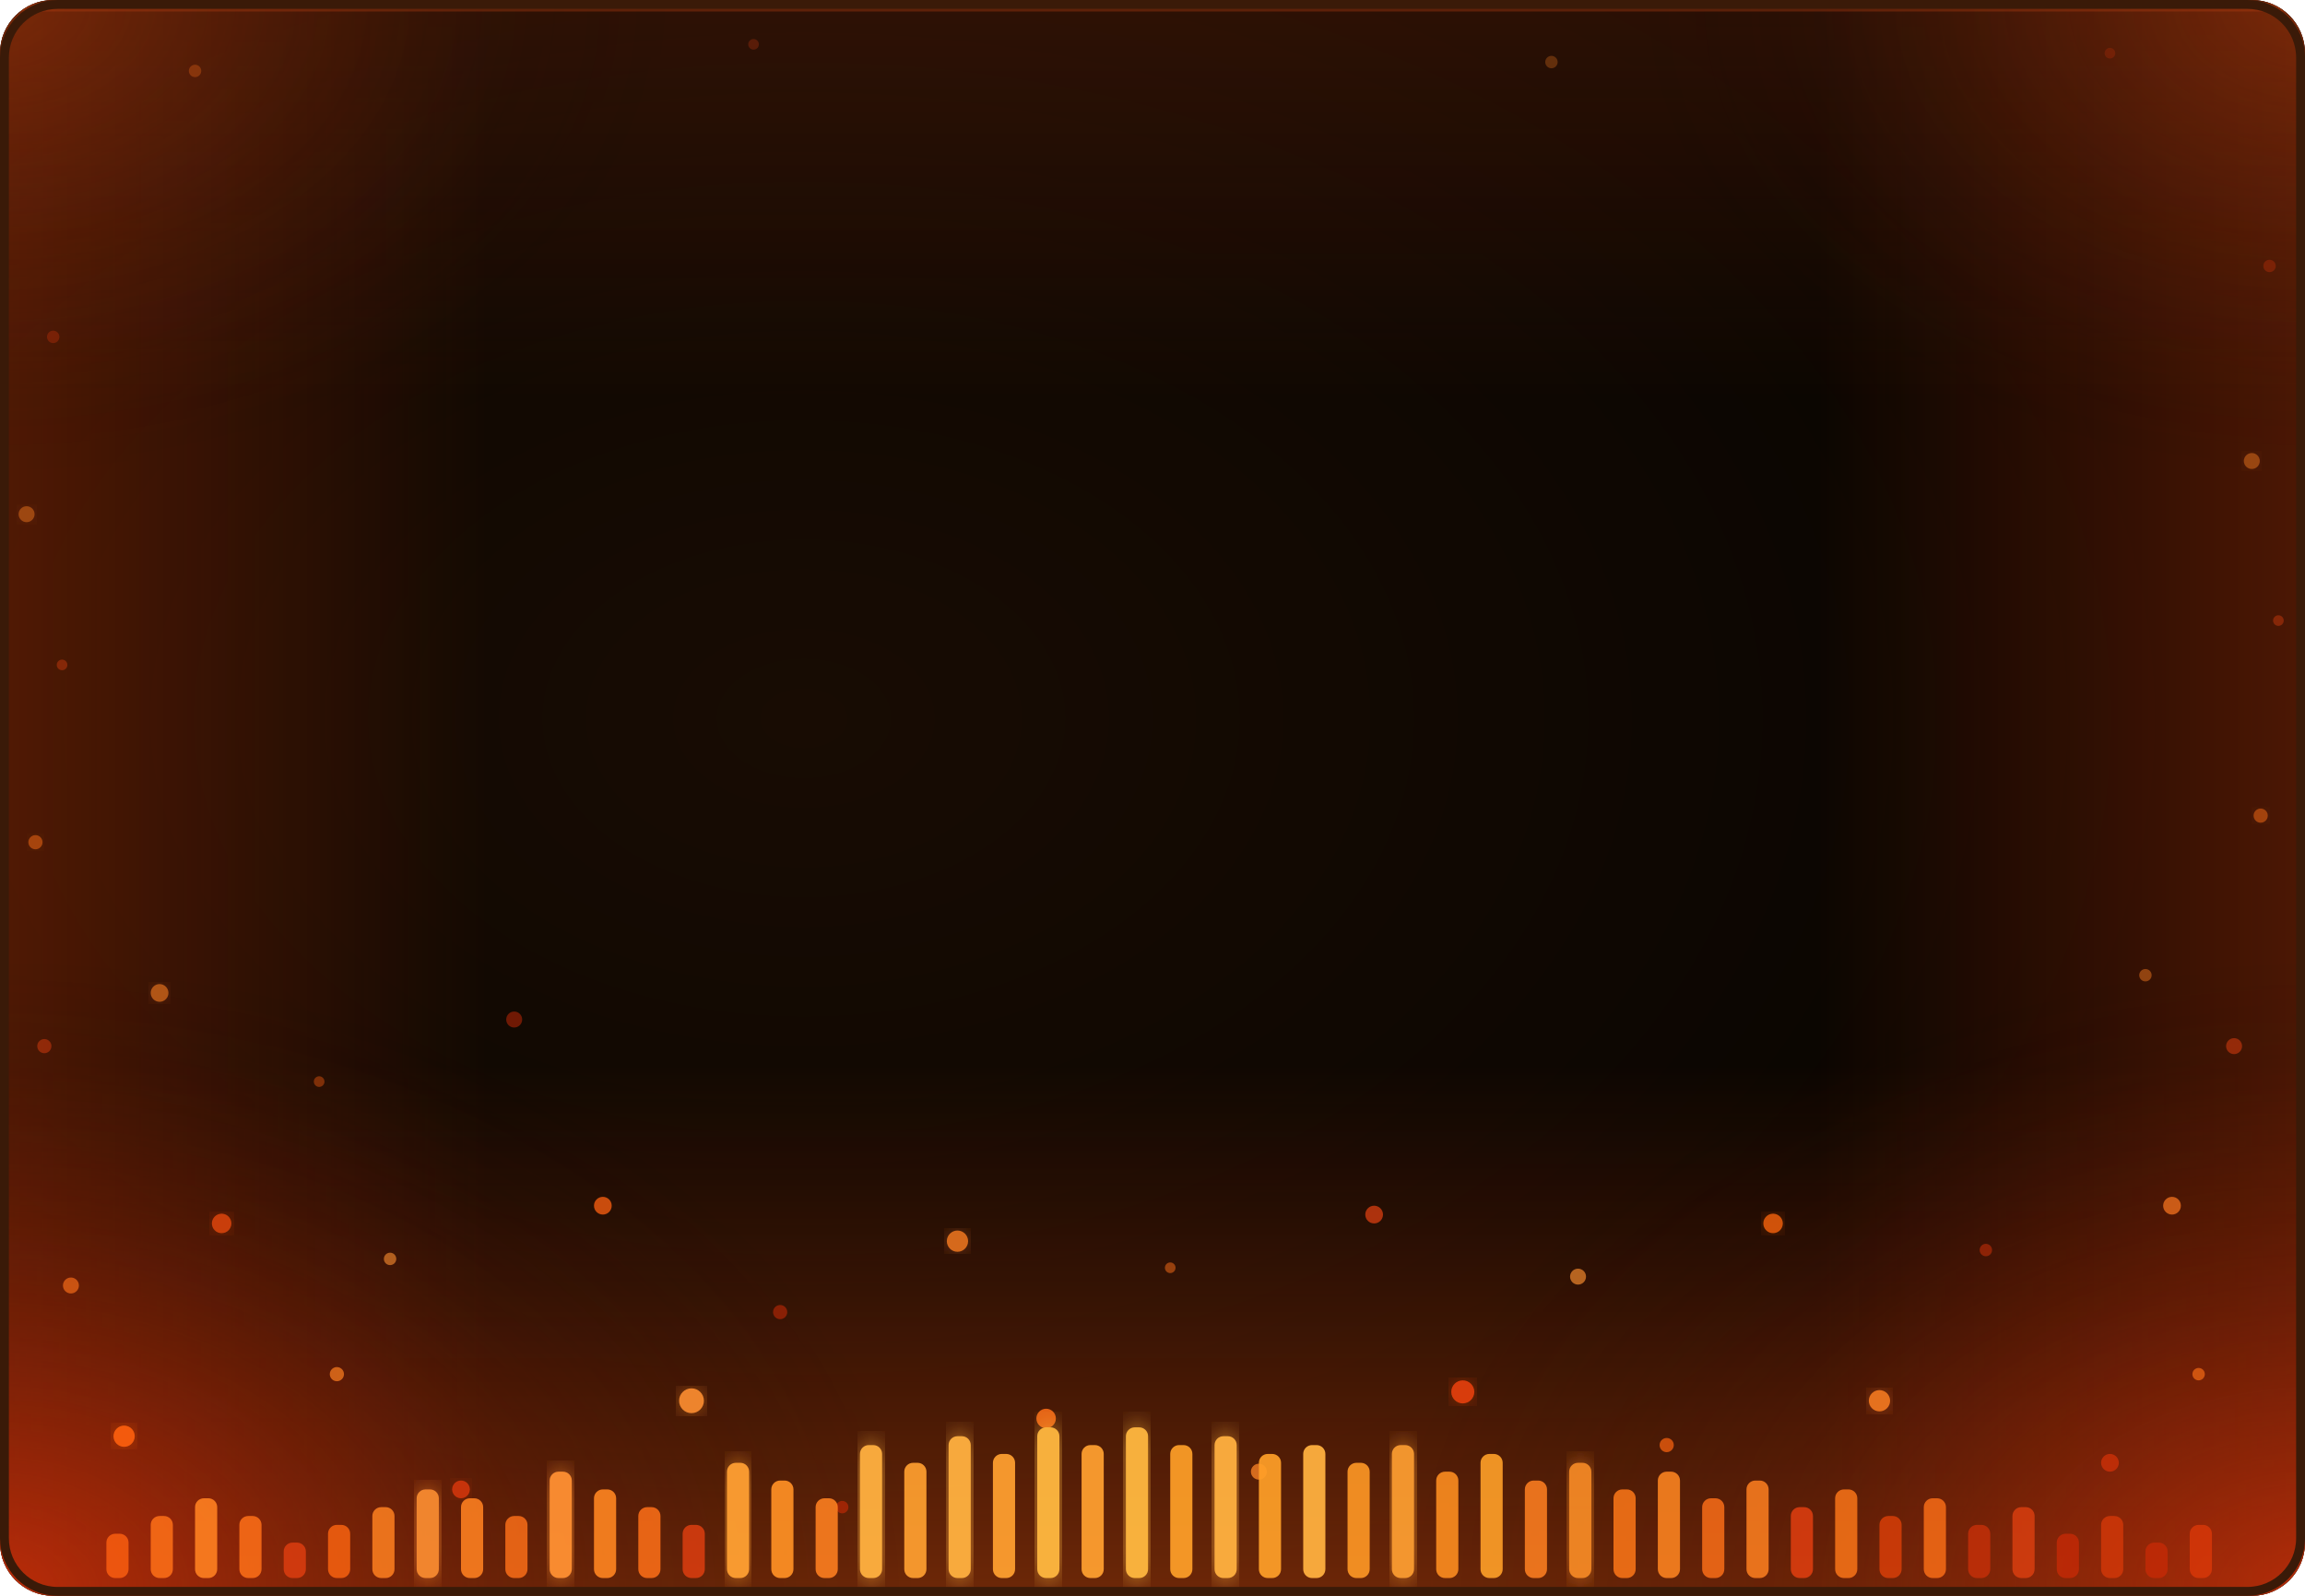
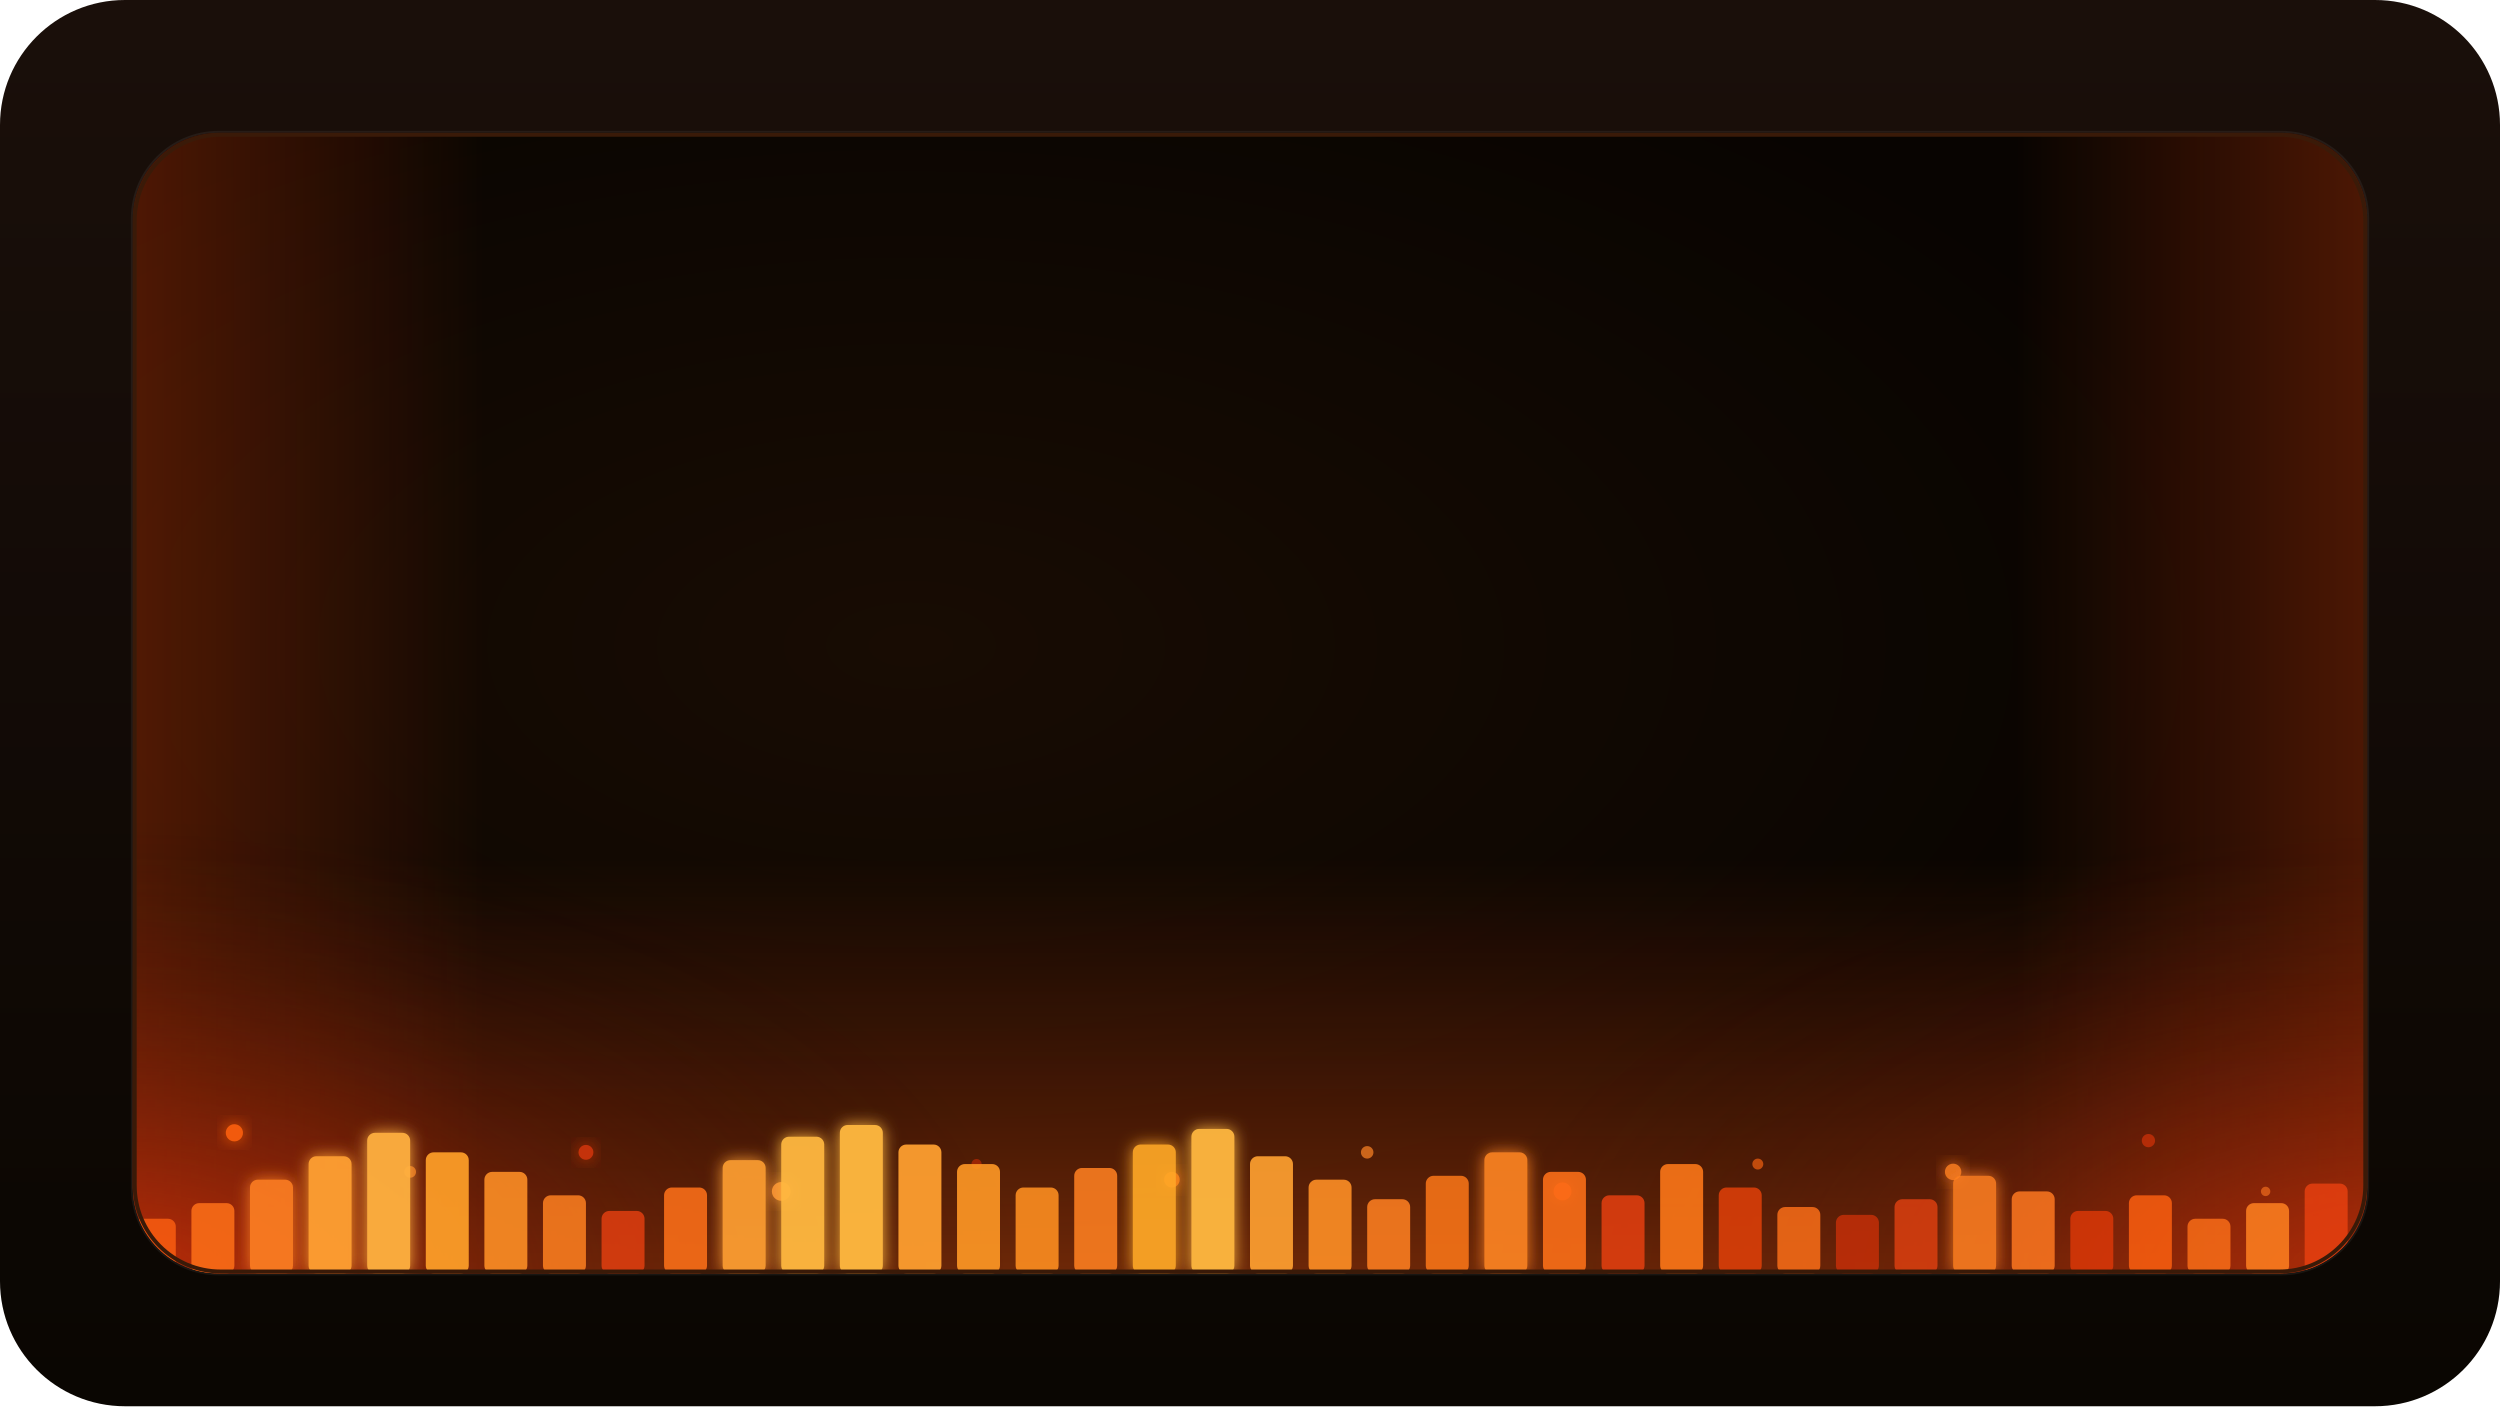
- <svg xmlns="http://www.w3.org/2000/svg" viewBox="0 0 260 180" width="260" height="180">
+ <svg xmlns="http://www.w3.org/2000/svg" viewBox="0 0 640 360">
  <defs>
+     <linearGradient id="bg" x1="0" y1="0" x2="0" y2="1">
+       <stop offset="0%" stop-color="#1A0F0A" />
+       <stop offset="100%" stop-color="#0A0602" />
+     </linearGradient>
+     <radialGradient id="wallpaper" cx="35%" cy="45%" r="60%">
+       <stop offset="0%" stop-color="#180C03" stop-opacity="1" />
+       <stop offset="100%" stop-color="#080401" stop-opacity="1" />
+     </radialGradient>
    <radialGradient id="cornerBL" cx="0%" cy="100%" r="40%">
      <stop offset="0%" stop-color="#DC2B0A" stop-opacity="0.6" />
      <stop offset="100%" stop-color="#0A0602" stop-opacity="0" />
    </radialGradient>
    <radialGradient id="cornerBR" cx="100%" cy="100%" r="40%">
      <stop offset="0%" stop-color="#DC2B0A" stop-opacity="0.5" />
      <stop offset="100%" stop-color="#0A0602" stop-opacity="0" />
    </radialGradient>
-     <radialGradient id="cornerTL" cx="0%" cy="0%" r="30%">
-       <stop offset="0%" stop-color="#B84010" stop-opacity="0.3" />
-       <stop offset="100%" stop-color="#0A0602" stop-opacity="0" />
-     </radialGradient>
-     <radialGradient id="cornerTR" cx="100%" cy="0%" r="30%">
-       <stop offset="0%" stop-color="#B84010" stop-opacity="0.3" />
-       <stop offset="100%" stop-color="#0A0602" stop-opacity="0" />
-     </radialGradient>
    <linearGradient id="bottomGlow" x1="0%" y1="0%" x2="0%" y2="100%">
      <stop offset="0%" stop-color="#CC3A08" stop-opacity="0" />
      <stop offset="100%" stop-color="#E8520F" stop-opacity="0.45" />
    </linearGradient>
    <linearGradient id="leftGlow" x1="0%" y1="0%" x2="100%" y2="0%">
      <stop offset="0%" stop-color="#CC3A08" stop-opacity="0.35" />
      <stop offset="100%" stop-color="#CC3A08" stop-opacity="0" />
    </linearGradient>
    <linearGradient id="rightGlow" x1="100%" y1="0%" x2="0%" y2="0%">
      <stop offset="0%" stop-color="#CC3A08" stop-opacity="0.35" />
      <stop offset="100%" stop-color="#CC3A08" stop-opacity="0" />
    </linearGradient>
-     <linearGradient id="topGlow" x1="0%" y1="0%" x2="0%" y2="100%">
-       <stop offset="0%" stop-color="#B84010" stop-opacity="0.2" />
-       <stop offset="100%" stop-color="#B84010" stop-opacity="0" />
-     </linearGradient>
-     <filter id="glow">
-       <feGaussianBlur stdDeviation="1.5" result="blur" />
+     <filter id="glow" x="-50%" y="-50%" width="200%" height="200%">
+       <feGaussianBlur stdDeviation="2" result="blur" />
      <feMerge>
        <feMergeNode in="blur" />
        <feMergeNode in="SourceGraphic" />
      </feMerge>
    </filter>
-     <filter id="softglow">
-       <feGaussianBlur stdDeviation="2.5" result="blur" />
+     <filter id="softglow" x="-50%" y="-50%" width="200%" height="200%">
+       <feGaussianBlur stdDeviation="4" result="blur" />
      <feMerge>
        <feMergeNode in="blur" />
        <feMergeNode in="SourceGraphic" />
      </feMerge>
    </filter>
    <clipPath id="screen">
-       <rect width="260" height="180" rx="6" />
+       <rect x="34" y="34" width="572" height="292" rx="22" />
    </clipPath>
  </defs>
-   <rect width="260" height="180" fill="#0A0602" rx="6" />
-   <radialGradient id="wallpaper" cx="35%" cy="45%" r="60%">
-     <stop offset="0%" stop-color="#180C03" stop-opacity="1" />
-     <stop offset="100%" stop-color="#080401" stop-opacity="1" />
-   </radialGradient>
-   <rect width="260" height="180" fill="url(#wallpaper)" clip-path="url(#screen)" />
+   <rect width="640" height="360" rx="32" fill="url(#bg)" />
+   <rect x="34" y="34" width="572" height="292" rx="22" fill="#040508" stroke="rgba(255,255,255,0.06)" stroke-width="1" />
  <g clip-path="url(#screen)">
-     <rect x="0" y="120" width="260" height="60" fill="url(#bottomGlow)" />
-     <rect x="0" y="0" width="55" height="180" fill="url(#leftGlow)" />
-     <rect x="205" y="0" width="55" height="180" fill="url(#rightGlow)" />
-     <rect x="0" y="0" width="260" height="45" fill="url(#topGlow)" />
-     <rect width="260" height="180" fill="url(#cornerBL)">
+     <rect x="34" y="34" width="572" height="292" fill="url(#wallpaper)" />
+     <rect x="34" y="220" width="572" height="106" fill="url(#bottomGlow)" />
+     <rect x="34" y="34" width="90" height="292" fill="url(#leftGlow)" />
+     <rect x="516" y="34" width="90" height="292" fill="url(#rightGlow)" />
+     <rect x="34" y="34" width="572" height="292" fill="url(#cornerBL)">
      <animate attributeName="opacity" values="1;0.7;1" dur="5s" repeatCount="indefinite" />
    </rect>
-     <rect width="260" height="180" fill="url(#cornerBR)">
+     <rect x="34" y="34" width="572" height="292" fill="url(#cornerBR)">
      <animate attributeName="opacity" values="1;0.65;1" dur="4.3s" repeatCount="indefinite" />
    </rect>
-     <rect width="260" height="180" fill="url(#cornerTL)">
-       <animate attributeName="opacity" values="1;0.75;1" dur="6s" repeatCount="indefinite" />
-     </rect>
-     <rect width="260" height="180" fill="url(#cornerTR)">
-       <animate attributeName="opacity" values="1;0.75;1" dur="5.5s" repeatCount="indefinite" />
-     </rect>
    <g>
-       <animateTransform attributeName="transform" type="translate" values="0 0; 0 -1.5; 0 0" dur="9s" repeatCount="indefinite" />
-       <circle cx="14" cy="162" r="1.2" fill="#FF6010" opacity="0.9" filter="url(#glow)" />
-       <circle cx="38" cy="155" r="0.8" fill="#FF8020" opacity="0.7" />
-       <circle cx="52" cy="168" r="1.0" fill="#E03808" opacity="0.8" filter="url(#glow)" />
-       <circle cx="78" cy="158" r="1.4" fill="#FF9030" opacity="0.9" filter="url(#glow)" />
-       <circle cx="95" cy="170" r="0.7" fill="#CC2A05" opacity="0.6" />
-       <circle cx="118" cy="160" r="1.1" fill="#FF7018" opacity="0.85" />
-       <circle cx="142" cy="166" r="0.9" fill="#FF8525" opacity="0.75" />
-       <circle cx="165" cy="157" r="1.3" fill="#E84010" opacity="0.9" filter="url(#glow)" />
-       <circle cx="188" cy="163" r="0.8" fill="#FF6510" opacity="0.7" />
-       <circle cx="212" cy="158" r="1.2" fill="#FF8020" opacity="0.85" filter="url(#glow)" />
-       <circle cx="238" cy="165" r="1.0" fill="#CC3008" opacity="0.8" />
-       <circle cx="248" cy="155" r="0.7" fill="#FF7015" opacity="0.65" />
-       <circle cx="8" cy="145" r="0.9" fill="#FF7018" opacity="0.65" />
-       <circle cx="25" cy="138" r="1.1" fill="#E84810" opacity="0.8" filter="url(#glow)" />
-       <circle cx="44" cy="142" r="0.7" fill="#FF9030" opacity="0.6" />
-       <circle cx="68" cy="136" r="1.0" fill="#FF6010" opacity="0.75" />
-       <circle cx="88" cy="148" r="0.8" fill="#CC2A05" opacity="0.55" />
-       <circle cx="108" cy="140" r="1.2" fill="#FF8020" opacity="0.8" filter="url(#glow)" />
-       <circle cx="132" cy="143" r="0.6" fill="#FF7018" opacity="0.5" />
-       <circle cx="155" cy="137" r="1.0" fill="#E04010" opacity="0.72" />
-       <circle cx="178" cy="144" r="0.9" fill="#FF9030" opacity="0.65" />
-       <circle cx="200" cy="138" r="1.1" fill="#FF6510" opacity="0.78" filter="url(#glow)" />
-       <circle cx="224" cy="141" r="0.7" fill="#CC3008" opacity="0.55" />
-       <circle cx="245" cy="136" r="1.0" fill="#FF7820" opacity="0.7" />
-       <circle cx="5" cy="118" r="0.8" fill="#E84010" opacity="0.45" />
-       <circle cx="18" cy="112" r="1.0" fill="#FF8020" opacity="0.6" filter="url(#glow)" />
-       <circle cx="36" cy="122" r="0.6" fill="#FF6010" opacity="0.4" />
-       <circle cx="58" cy="115" r="0.9" fill="#CC2A05" opacity="0.5" />
-       <circle cx="252" cy="118" r="0.9" fill="#E84010" opacity="0.5" />
-       <circle cx="242" cy="110" r="0.7" fill="#FF8020" opacity="0.45" />
-       <circle cx="4" cy="95" r="0.8" fill="#FF7018" opacity="0.5" filter="url(#glow)" />
-       <circle cx="7" cy="75" r="0.6" fill="#E04010" opacity="0.4" />
-       <circle cx="3" cy="58" r="0.9" fill="#FF8020" opacity="0.45" filter="url(#glow)" />
-       <circle cx="6" cy="38" r="0.7" fill="#CC3008" opacity="0.35" />
-       <circle cx="255" cy="92" r="0.8" fill="#FF7018" opacity="0.5" filter="url(#glow)" />
-       <circle cx="257" cy="70" r="0.6" fill="#E04010" opacity="0.4" />
-       <circle cx="254" cy="52" r="0.9" fill="#FF8020" opacity="0.45" filter="url(#glow)" />
-       <circle cx="256" cy="30" r="0.7" fill="#CC3008" opacity="0.35" />
-       <circle cx="22" cy="8" r="0.7" fill="#FF7018" opacity="0.3" />
-       <circle cx="85" cy="5" r="0.6" fill="#E04010" opacity="0.25" />
-       <circle cx="175" cy="7" r="0.7" fill="#FF8020" opacity="0.28" />
-       <circle cx="238" cy="6" r="0.6" fill="#CC3008" opacity="0.25" />
+       <animateTransform attributeName="transform" type="translate" values="0 0; 0 -4; 0 0" dur="9s" repeatCount="indefinite" />
+       <circle cx="60" cy="290" r="2.2" fill="#FF6010" opacity="0.9" filter="url(#glow)">
+         <animate attributeName="cy" values="290;180;290" dur="10s" repeatCount="indefinite" />
+         <animate attributeName="opacity" values="0;0.9;0" dur="10s" repeatCount="indefinite" />
+       </circle>
+       <circle cx="105" cy="300" r="1.5" fill="#FF8020" opacity="0.7">
+         <animate attributeName="cy" values="300;160;300" dur="12s" repeatCount="indefinite" />
+         <animate attributeName="opacity" values="0;0.7;0" dur="12s" repeatCount="indefinite" />
+       </circle>
+       <circle cx="150" cy="295" r="1.9" fill="#E03808" opacity="0.8" filter="url(#glow)">
+         <animate attributeName="cy" values="295;150;295" dur="11s" repeatCount="indefinite" />
+         <animate attributeName="opacity" values="0;0.8;0" dur="11s" repeatCount="indefinite" />
+       </circle>
+       <circle cx="200" cy="305" r="2.4" fill="#FF9030" opacity="0.9" filter="url(#glow)">
+         <animate attributeName="cy" values="305;170;305" dur="9.5s" repeatCount="indefinite" />
+         <animate attributeName="opacity" values="0;0.9;0" dur="9.5s" repeatCount="indefinite" />
+       </circle>
+       <circle cx="250" cy="298" r="1.3" fill="#CC2A05" opacity="0.6">
+         <animate attributeName="cy" values="298;190;298" dur="13s" repeatCount="indefinite" />
+         <animate attributeName="opacity" values="0;0.6;0" dur="13s" repeatCount="indefinite" />
+       </circle>
+       <circle cx="300" cy="302" r="2.0" fill="#FF7018" opacity="0.85" filter="url(#glow)">
+         <animate attributeName="cy" values="302;165;302" dur="10.5s" repeatCount="indefinite" />
+         <animate attributeName="opacity" values="0;0.85;0" dur="10.5s" repeatCount="indefinite" />
+       </circle>
+       <circle cx="350" cy="295" r="1.6" fill="#FF8525" opacity="0.7">
+         <animate attributeName="cy" values="295;175;295" dur="11.5s" repeatCount="indefinite" />
+         <animate attributeName="opacity" values="0;0.7;0" dur="11.5s" repeatCount="indefinite" />
+       </circle>
+       <circle cx="400" cy="305" r="2.3" fill="#E84010" opacity="0.9" filter="url(#glow)">
+         <animate attributeName="cy" values="305;160;305" dur="9s" repeatCount="indefinite" />
+         <animate attributeName="opacity" values="0;0.9;0" dur="9s" repeatCount="indefinite" />
+       </circle>
+       <circle cx="450" cy="298" r="1.4" fill="#FF6510" opacity="0.65">
+         <animate attributeName="cy" values="298;185;298" dur="12.5s" repeatCount="indefinite" />
+         <animate attributeName="opacity" values="0;0.65;0" dur="12.5s" repeatCount="indefinite" />
+       </circle>
+       <circle cx="500" cy="300" r="2.1" fill="#FF8020" opacity="0.85" filter="url(#glow)">
+         <animate attributeName="cy" values="300;170;300" dur="10s" repeatCount="indefinite" />
+         <animate attributeName="opacity" values="0;0.85;0" dur="10s" repeatCount="indefinite" />
+       </circle>
+       <circle cx="550" cy="292" r="1.7" fill="#CC3008" opacity="0.75">
+         <animate attributeName="cy" values="292;180;292" dur="11s" repeatCount="indefinite" />
+         <animate attributeName="opacity" values="0;0.75;0" dur="11s" repeatCount="indefinite" />
+       </circle>
+       <circle cx="580" cy="305" r="1.2" fill="#FF7820" opacity="0.6">
+         <animate attributeName="cy" values="305;195;305" dur="13.5s" repeatCount="indefinite" />
+         <animate attributeName="opacity" values="0;0.6;0" dur="13.5s" repeatCount="indefinite" />
+       </circle>
    </g>
    <g>
-       <rect x="12" y="173" width="2.5" height="5" fill="#FF6010" opacity="0.8" rx="1" />
-       <rect x="17" y="171" width="2.5" height="7" fill="#FF7018" opacity="0.85" rx="1" />
-       <rect x="22" y="169" width="2.5" height="9" fill="#FF8020" opacity="0.9" rx="1" />
-       <rect x="27" y="171" width="2.5" height="7" fill="#FF7018" opacity="0.85" rx="1" />
-       <rect x="32" y="174" width="2.5" height="4" fill="#E84010" opacity="0.75" rx="1" />
-       <rect x="37" y="172" width="2.5" height="6" fill="#FF6510" opacity="0.8" rx="1" />
-       <rect x="42" y="170" width="2.5" height="8" fill="#FF8020" opacity="0.85" rx="1" />
-       <rect x="47" y="168" width="2.5" height="10" fill="#FF9030" opacity="0.9" rx="1" filter="url(#glow)" />
-       <rect x="52" y="169" width="2.5" height="9" fill="#FF8020" opacity="0.88" rx="1" />
-       <rect x="57" y="171" width="2.5" height="7" fill="#FF7018" opacity="0.82" rx="1" />
-       <rect x="62" y="166" width="2.5" height="12" fill="#FF9030" opacity="0.95" rx="1" filter="url(#glow)" />
-       <rect x="67" y="168" width="2.5" height="10" fill="#FF8520" opacity="0.9" rx="1" />
-       <rect x="72" y="170" width="2.5" height="8" fill="#FF7018" opacity="0.85" rx="1" />
-       <rect x="77" y="172" width="2.5" height="6" fill="#E84010" opacity="0.78" rx="1" />
-       <rect x="82" y="165" width="2.5" height="13" fill="#FFA030" opacity="0.95" rx="1" filter="url(#glow)" />
-       <rect x="87" y="167" width="2.5" height="11" fill="#FF9025" opacity="0.92" rx="1" />
-       <rect x="92" y="169" width="2.5" height="9" fill="#FF8020" opacity="0.88" rx="1" />
-       <rect x="97" y="163" width="2.5" height="15" fill="#FFB040" opacity="0.95" rx="1" filter="url(#glow)" />
-       <rect x="102" y="165" width="2.5" height="13" fill="#FFA030" opacity="0.92" rx="1" />
-       <rect x="107" y="162" width="2.5" height="16" fill="#FFB040" opacity="0.95" rx="1" filter="url(#glow)" />
-       <rect x="112" y="164" width="2.5" height="14" fill="#FFA030" opacity="0.93" rx="1" />
-       <rect x="117" y="161" width="2.5" height="17" fill="#FFB840" opacity="0.95" rx="1" filter="url(#glow)" />
-       <rect x="122" y="163" width="2.5" height="15" fill="#FFA030" opacity="0.93" rx="1" />
-       <rect x="127" y="161" width="2.5" height="17" fill="#FFB840" opacity="0.95" rx="1" filter="url(#glow)" />
-       <rect x="132" y="163" width="2.5" height="15" fill="#FFA028" opacity="0.92" rx="1" />
-       <rect x="137" y="162" width="2.5" height="16" fill="#FFB040" opacity="0.95" rx="1" filter="url(#glow)" />
-       <rect x="142" y="164" width="2.5" height="14" fill="#FFA028" opacity="0.92" rx="1" />
-       <rect x="147" y="163" width="2.5" height="15" fill="#FFB040" opacity="0.94" rx="1" />
-       <rect x="152" y="165" width="2.5" height="13" fill="#FF9825" opacity="0.9" rx="1" />
-       <rect x="157" y="163" width="2.5" height="15" fill="#FFA030" opacity="0.92" rx="1" filter="url(#glow)" />
-       <rect x="162" y="166" width="2.5" height="12" fill="#FF8F20" opacity="0.88" rx="1" />
-       <rect x="167" y="164" width="2.5" height="14" fill="#FFA028" opacity="0.9" rx="1" />
-       <rect x="172" y="167" width="2.5" height="11" fill="#FF8020" opacity="0.86" rx="1" />
-       <rect x="177" y="165" width="2.5" height="13" fill="#FF9025" opacity="0.88" rx="1" filter="url(#glow)" />
-       <rect x="182" y="168" width="2.5" height="10" fill="#FF7818" opacity="0.84" rx="1" />
-       <rect x="187" y="166" width="2.5" height="12" fill="#FF8520" opacity="0.87" rx="1" />
-       <rect x="192" y="169" width="2.5" height="9" fill="#FF7018" opacity="0.82" rx="1" />
-       <rect x="197" y="167" width="2.5" height="11" fill="#FF8020" opacity="0.85" rx="1" />
-       <rect x="202" y="170" width="2.5" height="8" fill="#E84010" opacity="0.8" rx="1" />
-       <rect x="207" y="168" width="2.5" height="10" fill="#FF7818" opacity="0.82" rx="1" />
-       <rect x="212" y="171" width="2.5" height="7" fill="#E04008" opacity="0.78" rx="1" />
-       <rect x="217" y="169" width="2.5" height="9" fill="#FF7018" opacity="0.8" rx="1" />
-       <rect x="222" y="172" width="2.5" height="6" fill="#CC3008" opacity="0.75" rx="1" />
-       <rect x="227" y="170" width="2.5" height="8" fill="#E04010" opacity="0.78" rx="1" />
-       <rect x="232" y="173" width="2.5" height="5" fill="#CC2A05" opacity="0.72" rx="1" />
-       <rect x="237" y="171" width="2.5" height="7" fill="#D83808" opacity="0.76" rx="1" />
-       <rect x="242" y="174" width="2.5" height="4" fill="#CC2A05" opacity="0.7" rx="1" />
-       <rect x="247" y="172" width="2.5" height="6" fill="#E03808" opacity="0.74" rx="1" />
+       <rect x="34" y="312" width="11" height="14" fill="#FF6010" opacity="0.8" rx="2">
+         <animate attributeName="height" values="14;26;10;20;14" dur="2.1s" repeatCount="indefinite" />
+         <animate attributeName="y" values="312;300;316;306;312" dur="2.1s" repeatCount="indefinite" />
+       </rect>
+       <rect x="49" y="308" width="11" height="18" fill="#FF7018" opacity="0.85" rx="2">
+         <animate attributeName="height" values="18;8;24;14;18" dur="1.8s" repeatCount="indefinite" />
+         <animate attributeName="y" values="308;318;302;312;308" dur="1.8s" repeatCount="indefinite" />
+       </rect>
+       <rect x="64" y="302" width="11" height="24" fill="#FF8020" opacity="0.9" rx="2" filter="url(#glow)">
+         <animate attributeName="height" values="24;12;30;18;24" dur="2.4s" repeatCount="indefinite" />
+         <animate attributeName="y" values="302;314;296;308;302" dur="2.4s" repeatCount="indefinite" />
+       </rect>
+       <rect x="79" y="296" width="11" height="30" fill="#FFA030" opacity="0.95" rx="2" filter="url(#glow)">
+         <animate attributeName="height" values="30;16;34;22;30" dur="2s" repeatCount="indefinite" />
+         <animate attributeName="y" values="296;310;292;304;296" dur="2s" repeatCount="indefinite" />
+       </rect>
+       <rect x="94" y="290" width="11" height="36" fill="#FFB040" opacity="0.95" rx="2" filter="url(#glow)">
+         <animate attributeName="height" values="36;20;40;28;36" dur="2.3s" repeatCount="indefinite" />
+         <animate attributeName="y" values="290;306;286;298;290" dur="2.3s" repeatCount="indefinite" />
+       </rect>
+       <rect x="109" y="295" width="11" height="31" fill="#FFA028" opacity="0.92" rx="2">
+         <animate attributeName="height" values="31;18;38;24;31" dur="1.9s" repeatCount="indefinite" />
+         <animate attributeName="y" values="295;308;288;302;295" dur="1.9s" repeatCount="indefinite" />
+       </rect>
+       <rect x="124" y="300" width="11" height="26" fill="#FF9025" opacity="0.88" rx="2">
+         <animate attributeName="height" values="26;14;32;20;26" dur="2.2s" repeatCount="indefinite" />
+         <animate attributeName="y" values="300;312;294;306;300" dur="2.2s" repeatCount="indefinite" />
+       </rect>
+       <rect x="139" y="306" width="11" height="20" fill="#FF8020" opacity="0.85" rx="2">
+         <animate attributeName="height" values="20;10;26;15;20" dur="2.5s" repeatCount="indefinite" />
+         <animate attributeName="y" values="306;316;300;311;306" dur="2.5s" repeatCount="indefinite" />
+       </rect>
+       <rect x="154" y="310" width="11" height="16" fill="#E84010" opacity="0.8" rx="2">
+         <animate attributeName="height" values="16;28;9;19;16" dur="1.7s" repeatCount="indefinite" />
+         <animate attributeName="y" values="310;298;317;307;310" dur="1.7s" repeatCount="indefinite" />
+       </rect>
+       <rect x="170" y="304" width="11" height="22" fill="#FF7018" opacity="0.86" rx="2">
+         <animate attributeName="height" values="22;33;13;25;22" dur="2.1s" repeatCount="indefinite" />
+         <animate attributeName="y" values="304;293;313;301;304" dur="2.1s" repeatCount="indefinite" />
+       </rect>
+       <rect x="185" y="297" width="11" height="29" fill="#FFA030" opacity="0.92" rx="2" filter="url(#glow)">
+         <animate attributeName="height" values="29;17;36;23;29" dur="2.4s" repeatCount="indefinite" />
+         <animate attributeName="y" values="297;309;290;303;297" dur="2.4s" repeatCount="indefinite" />
+       </rect>
+       <rect x="200" y="291" width="11" height="35" fill="#FFB840" opacity="0.95" rx="2" filter="url(#glow)">
+         <animate attributeName="height" values="35;22;41;28;35" dur="2s" repeatCount="indefinite" />
+         <animate attributeName="y" values="291;304;285;298;291" dur="2s" repeatCount="indefinite" />
+       </rect>
+       <rect x="215" y="288" width="11" height="38" fill="#FFB840" opacity="0.96" rx="2" filter="url(#glow)">
+         <animate attributeName="height" values="38;24;44;30;38" dur="1.85s" repeatCount="indefinite" />
+         <animate attributeName="y" values="288;302;282;296;288" dur="1.85s" repeatCount="indefinite" />
+       </rect>
+       <rect x="230" y="293" width="11" height="33" fill="#FFA030" opacity="0.93" rx="2">
+         <animate attributeName="height" values="33;19;39;26;33" dur="2.15s" repeatCount="indefinite" />
+         <animate attributeName="y" values="293;307;287;300;293" dur="2.15s" repeatCount="indefinite" />
+       </rect>
+       <rect x="245" y="298" width="11" height="28" fill="#FF9825" opacity="0.9" rx="2">
+         <animate attributeName="height" values="28;15;35;21;28" dur="2.35s" repeatCount="indefinite" />
+         <animate attributeName="y" values="298;311;291;305;298" dur="2.35s" repeatCount="indefinite" />
+       </rect>
+       <rect x="260" y="304" width="11" height="22" fill="#FF8F20" opacity="0.88" rx="2">
+         <animate attributeName="height" values="22;31;14;24;22" dur="1.95s" repeatCount="indefinite" />
+         <animate attributeName="y" values="304;295;312;302;304" dur="1.95s" repeatCount="indefinite" />
+       </rect>
+       <rect x="275" y="299" width="11" height="27" fill="#FF8020" opacity="0.87" rx="2">
+         <animate attributeName="height" values="27;38;17;25;27" dur="2.25s" repeatCount="indefinite" />
+         <animate attributeName="y" values="299;288;309;301;299" dur="2.25s" repeatCount="indefinite" />
+       </rect>
+       <rect x="290" y="293" width="11" height="33" fill="#FFA825" opacity="0.92" rx="2" filter="url(#glow)">
+         <animate attributeName="height" values="33;20;39;27;33" dur="2.05s" repeatCount="indefinite" />
+         <animate attributeName="y" values="293;306;287;299;293" dur="2.05s" repeatCount="indefinite" />
+       </rect>
+       <rect x="305" y="289" width="11" height="37" fill="#FFB840" opacity="0.95" rx="2" filter="url(#glow)">
+         <animate attributeName="height" values="37;23;43;29;37" dur="1.9s" repeatCount="indefinite" />
+         <animate attributeName="y" values="289;303;283;297;289" dur="1.9s" repeatCount="indefinite" />
+       </rect>
+       <rect x="320" y="296" width="11" height="30" fill="#FFA030" opacity="0.91" rx="2">
+         <animate attributeName="height" values="30;18;36;24;30" dur="2.3s" repeatCount="indefinite" />
+         <animate attributeName="y" values="296;308;290;302;296" dur="2.3s" repeatCount="indefinite" />
+       </rect>
+       <rect x="335" y="302" width="11" height="24" fill="#FF9025" opacity="0.89" rx="2">
+         <animate attributeName="height" values="24;33;15;22;24" dur="1.75s" repeatCount="indefinite" />
+         <animate attributeName="y" values="302;293;311;304;302" dur="1.75s" repeatCount="indefinite" />
+       </rect>
+       <rect x="350" y="307" width="11" height="19" fill="#FF8020" opacity="0.86" rx="2">
+         <animate attributeName="height" values="19;9;26;14;19" dur="2.4s" repeatCount="indefinite" />
+         <animate attributeName="y" values="307;317;300;312;307" dur="2.4s" repeatCount="indefinite" />
+       </rect>
+       <rect x="365" y="301" width="11" height="25" fill="#FF7818" opacity="0.84" rx="2">
+         <animate attributeName="height" values="25;36;16;23;25" dur="2s" repeatCount="indefinite" />
+         <animate attributeName="y" values="301;290;310;303;301" dur="2s" repeatCount="indefinite" />
+       </rect>
+       <rect x="380" y="295" width="11" height="31" fill="#FF8520" opacity="0.9" rx="2" filter="url(#glow)">
+         <animate attributeName="height" values="31;19;38;25;31" dur="2.2s" repeatCount="indefinite" />
+         <animate attributeName="y" values="295;307;288;301;295" dur="2.2s" repeatCount="indefinite" />
+       </rect>
+       <rect x="395" y="300" width="11" height="26" fill="#FF7018" opacity="0.87" rx="2">
+         <animate attributeName="height" values="26;14;32;20;26" dur="1.8s" repeatCount="indefinite" />
+         <animate attributeName="y" values="300;312;294;306;300" dur="1.8s" repeatCount="indefinite" />
+       </rect>
+       <rect x="410" y="306" width="11" height="20" fill="#E84010" opacity="0.83" rx="2">
+         <animate attributeName="height" values="20;30;11;18;20" dur="2.15s" repeatCount="indefinite" />
+         <animate attributeName="y" values="306;296;315;308;306" dur="2.15s" repeatCount="indefinite" />
+       </rect>
+       <rect x="425" y="298" width="11" height="28" fill="#FF7818" opacity="0.88" rx="2">
+         <animate attributeName="height" values="28;16;34;22;28" dur="2.35s" repeatCount="indefinite" />
+         <animate attributeName="y" values="298;310;292;304;298" dur="2.35s" repeatCount="indefinite" />
+       </rect>
+       <rect x="440" y="304" width="11" height="22" fill="#E04008" opacity="0.85" rx="2">
+         <animate attributeName="height" values="22;32;13;19;22" dur="1.95s" repeatCount="indefinite" />
+         <animate attributeName="y" values="304;294;313;307;304" dur="1.95s" repeatCount="indefinite" />
+       </rect>
+       <rect x="455" y="309" width="11" height="17" fill="#FF7018" opacity="0.82" rx="2">
+         <animate attributeName="height" values="17;27;9;15;17" dur="2.25s" repeatCount="indefinite" />
+         <animate attributeName="y" values="309;299;317;311;309" dur="2.25s" repeatCount="indefinite" />
+       </rect>
+       <rect x="470" y="311" width="11" height="15" fill="#CC3008" opacity="0.78" rx="2">
+         <animate attributeName="height" values="15;25;8;13;15" dur="2.05s" repeatCount="indefinite" />
+         <animate attributeName="y" values="311;301;318;313;311" dur="2.05s" repeatCount="indefinite" />
+       </rect>
+       <rect x="485" y="307" width="11" height="19" fill="#E04010" opacity="0.81" rx="2">
+         <animate attributeName="height" values="19;29;10;17;19" dur="1.7s" repeatCount="indefinite" />
+         <animate attributeName="y" values="307;297;316;309;307" dur="1.7s" repeatCount="indefinite" />
+       </rect>
+       <rect x="500" y="301" width="11" height="25" fill="#FF8020" opacity="0.86" rx="2" filter="url(#glow)">
+         <animate attributeName="height" values="25;14;31;20;25" dur="2.4s" repeatCount="indefinite" />
+         <animate attributeName="y" values="301;312;295;306;301" dur="2.4s" repeatCount="indefinite" />
+       </rect>
+       <rect x="515" y="305" width="11" height="21" fill="#FF7820" opacity="0.84" rx="2">
+         <animate attributeName="height" values="21;32;12;18;21" dur="1.85s" repeatCount="indefinite" />
+         <animate attributeName="y" values="305;294;314;308;305" dur="1.85s" repeatCount="indefinite" />
+       </rect>
+       <rect x="530" y="310" width="11" height="16" fill="#E03808" opacity="0.8" rx="2">
+         <animate attributeName="height" values="16;26;9;14;16" dur="2.3s" repeatCount="indefinite" />
+         <animate attributeName="y" values="310;300;317;312;310" dur="2.3s" repeatCount="indefinite" />
+       </rect>
+       <rect x="545" y="306" width="11" height="20" fill="#FF6010" opacity="0.82" rx="2">
+         <animate attributeName="height" values="20;30;11;17;20" dur="2.1s" repeatCount="indefinite" />
+         <animate attributeName="y" values="306;296;315;309;306" dur="2.1s" repeatCount="indefinite" />
+       </rect>
+       <rect x="560" y="312" width="11" height="14" fill="#FF7018" opacity="0.8" rx="2">
+         <animate attributeName="height" values="14;24;7;12;14" dur="1.9s" repeatCount="indefinite" />
+         <animate attributeName="y" values="312;302;319;314;312" dur="1.9s" repeatCount="indefinite" />
+       </rect>
+       <rect x="575" y="308" width="11" height="18" fill="#FF8020" opacity="0.85" rx="2">
+         <animate attributeName="height" values="18;28;9;15;18" dur="2.45s" repeatCount="indefinite" />
+         <animate attributeName="y" values="308;298;317;311;308" dur="2.45s" repeatCount="indefinite" />
+       </rect>
+       <rect x="590" y="303" width="11" height="23" fill="#E84010" opacity="0.83" rx="2">
+         <animate attributeName="height" values="23;13;29;19;23" dur="2.15s" repeatCount="indefinite" />
+         <animate attributeName="y" values="303;313;297;307;303" dur="2.15s" repeatCount="indefinite" />
+       </rect>
    </g>
-     <line x1="0" y1="179" x2="260" y2="179" stroke="#E8520F" stroke-width="1.5" opacity="0.7" filter="url(#softglow)">
+     <line x1="34" y1="325" x2="606" y2="325" stroke="#E8520F" stroke-width="2" opacity="0.7" filter="url(#softglow)">
      <animate attributeName="opacity" values="0.7;0.95;0.7" dur="3.2s" repeatCount="indefinite" />
    </line>
-     <line x1="0.8" y1="0" x2="0.8" y2="180" stroke="#CC3A08" stroke-width="1.5" opacity="0.5" filter="url(#glow)">
+     <line x1="35.5" y1="34" x2="35.5" y2="326" stroke="#CC3A08" stroke-width="2" opacity="0.5" filter="url(#glow)">
      <animate attributeName="opacity" values="0.5;0.7;0.5" dur="4s" repeatCount="indefinite" />
    </line>
-     <line x1="259.2" y1="0" x2="259.2" y2="180" stroke="#CC3A08" stroke-width="1.5" opacity="0.5" filter="url(#glow)">
+     <line x1="604.5" y1="34" x2="604.5" y2="326" stroke="#CC3A08" stroke-width="2" opacity="0.5" filter="url(#glow)">
      <animate attributeName="opacity" values="0.5;0.7;0.5" dur="4.5s" repeatCount="indefinite" />
    </line>
-     <line x1="0" y1="0.8" x2="260" y2="0.8" stroke="#B84010" stroke-width="1" opacity="0.35" />
  </g>
-   <rect x="0.5" y="0.5" width="259" height="179" fill="none" stroke="#3A1A08" stroke-width="1" rx="6" />
+   <rect x="34.5" y="34.5" width="571" height="291" fill="none" stroke="#3A1A08" stroke-width="1" rx="22" />
</svg>
